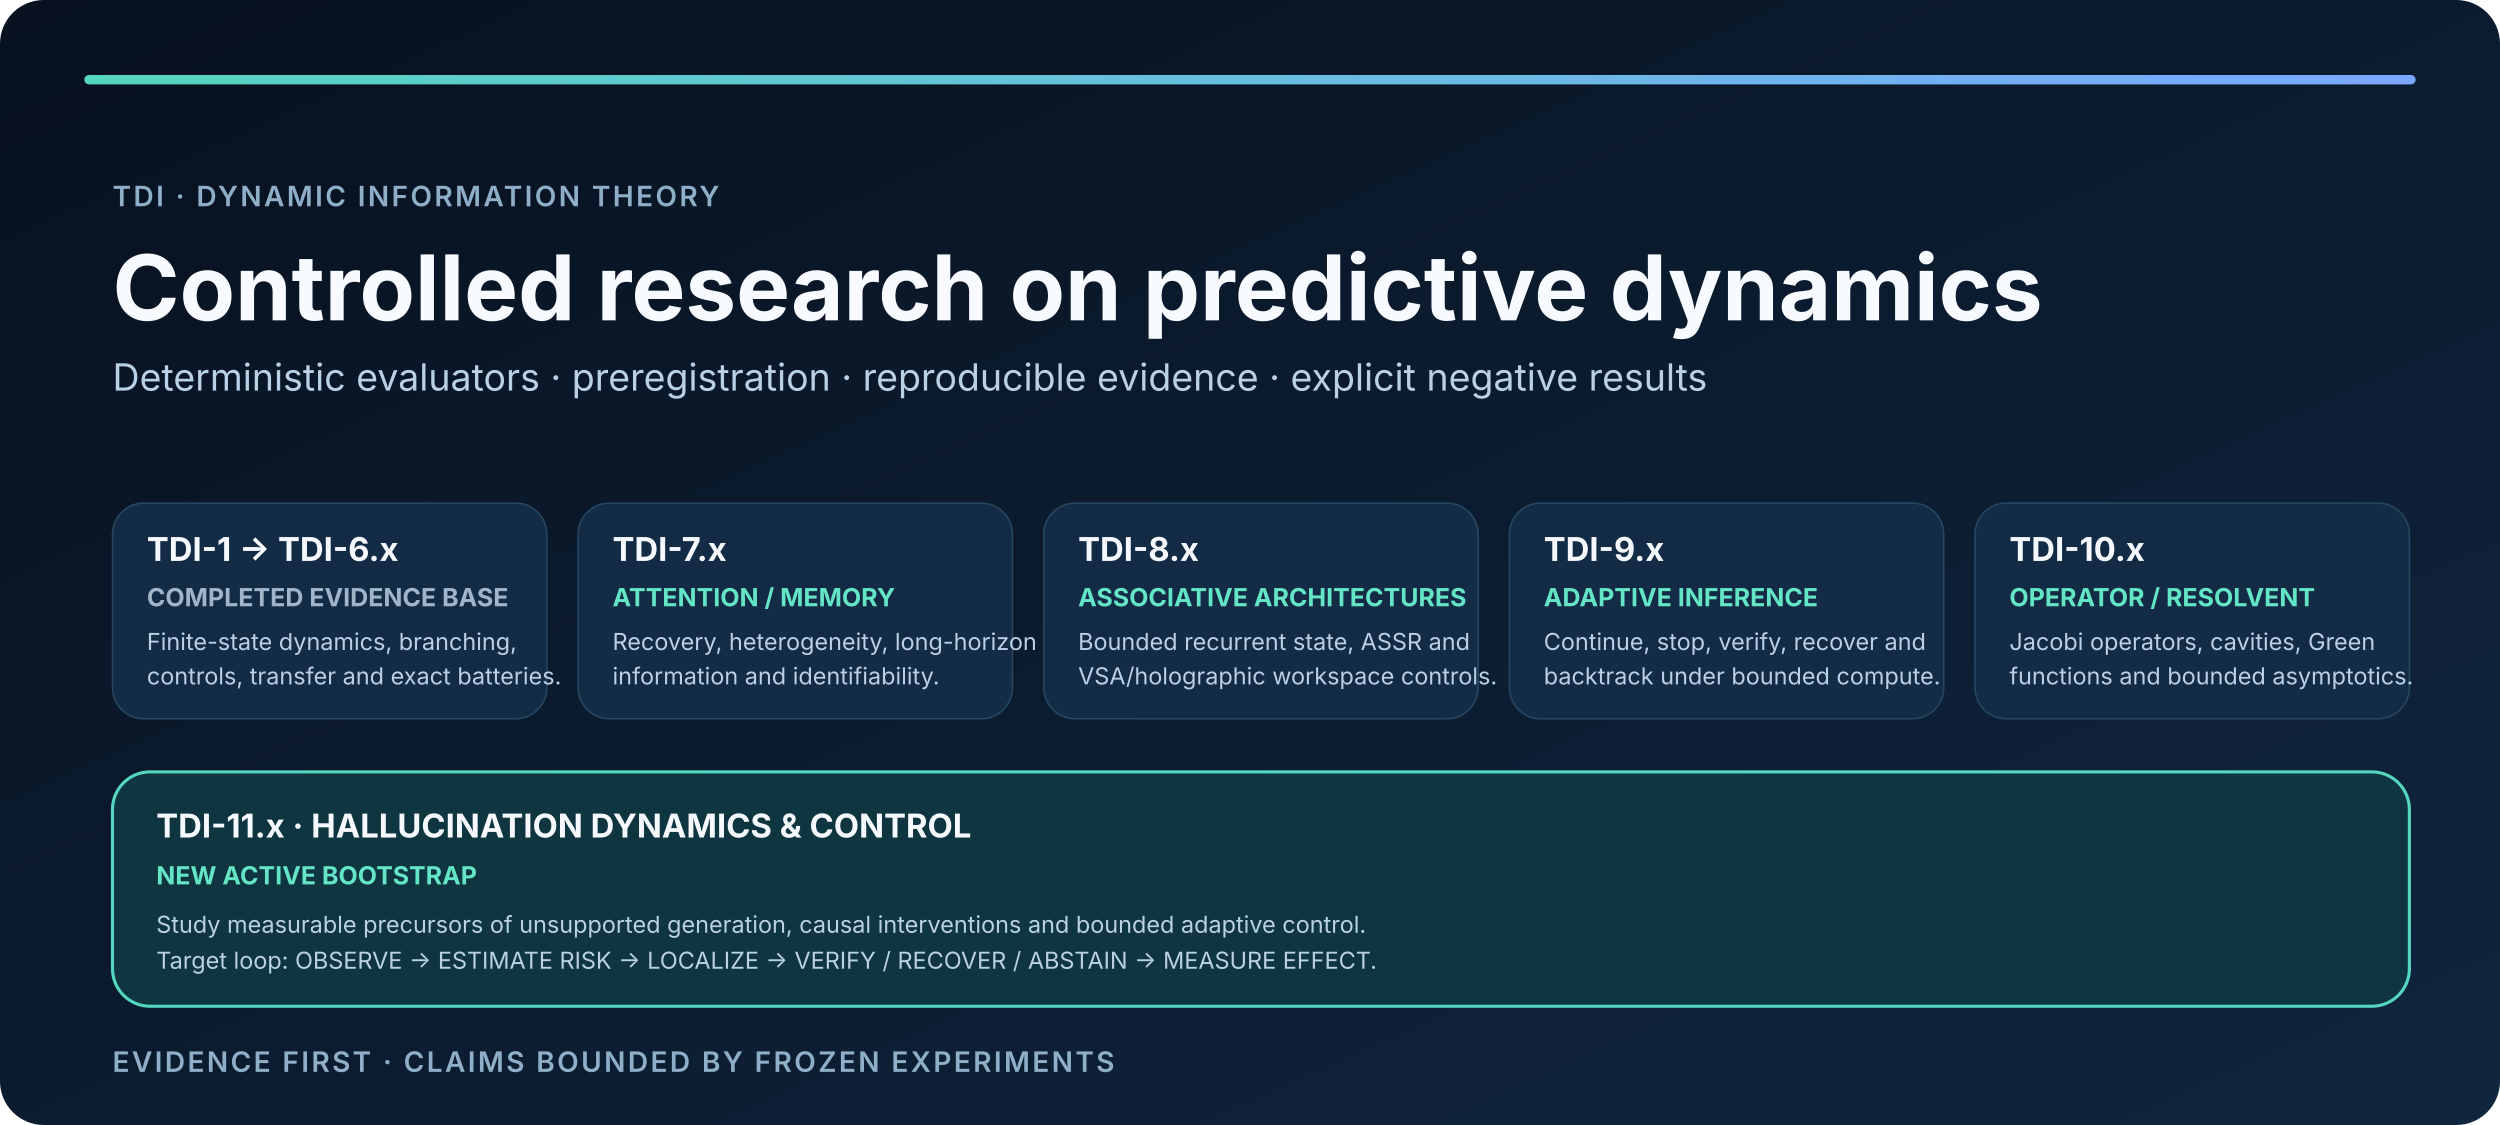
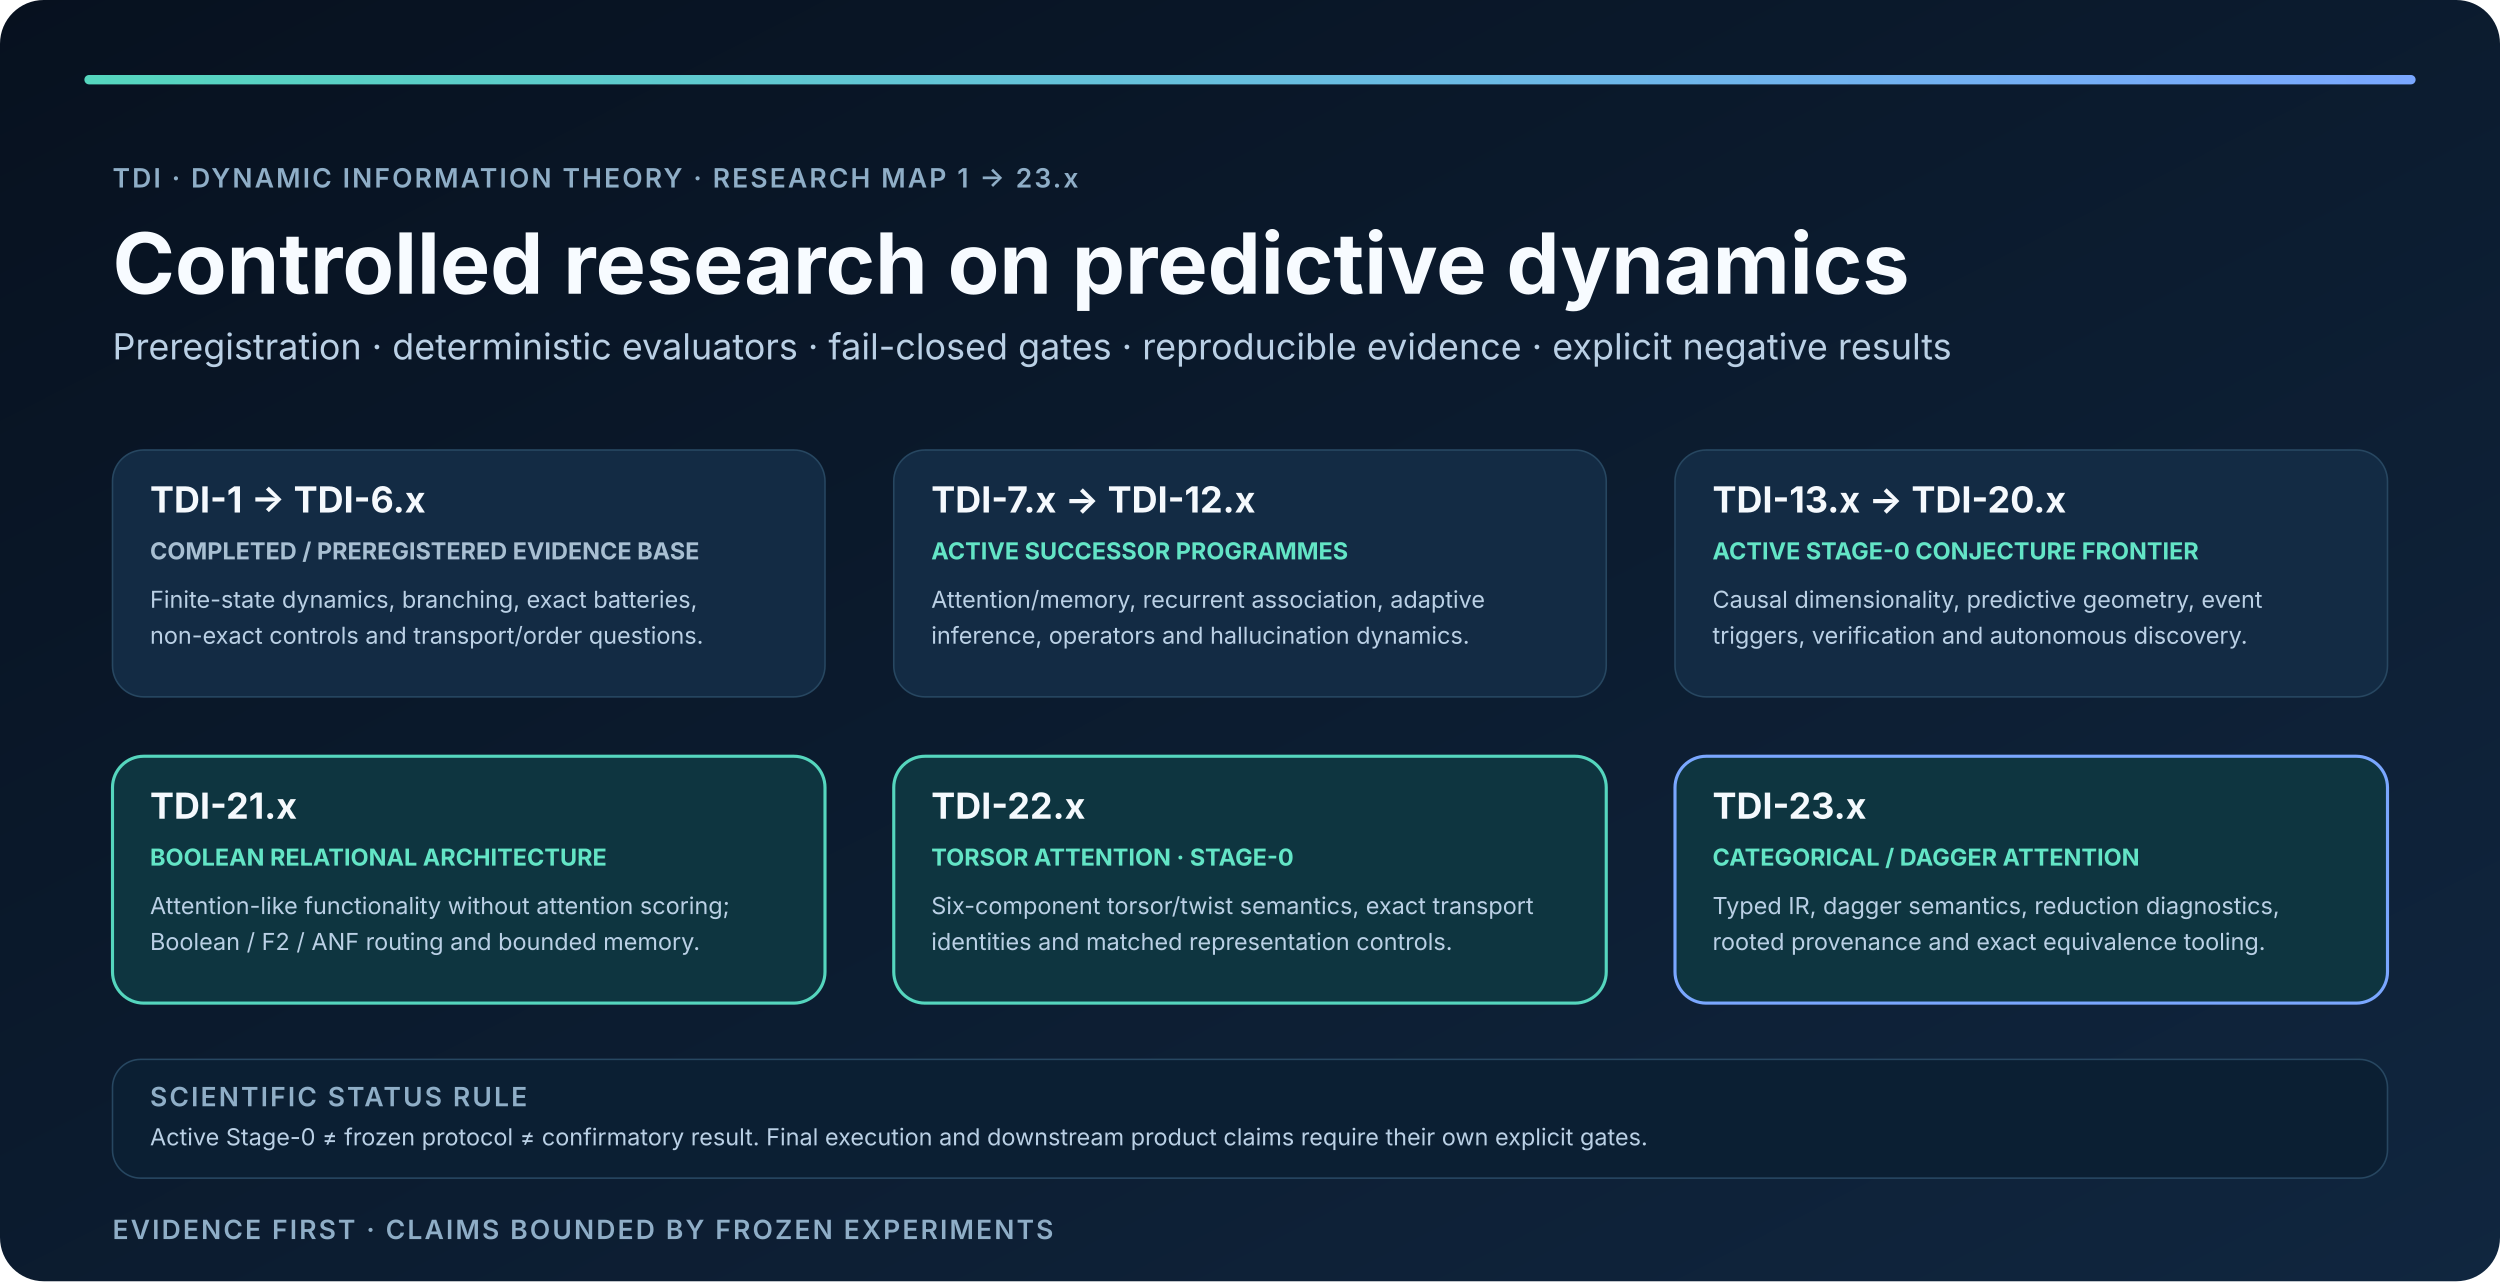
- <svg xmlns="http://www.w3.org/2000/svg" width="1600" height="720" viewBox="0 0 1600 720" role="img" aria-labelledby="title desc">
+ <svg xmlns="http://www.w3.org/2000/svg" width="1600" height="820" viewBox="0 0 1600 820" role="img" aria-labelledby="title desc">
  <defs>
    <linearGradient id="bg" x1="0" y1="0" x2="1" y2="1">
      <stop offset="0" stop-color="#07111f" />
      <stop offset="1" stop-color="#10263f" />
    </linearGradient>
    <linearGradient id="accent" x1="0" y1="0" x2="1" y2="0">
      <stop offset="0" stop-color="#55d6be" />
      <stop offset="1" stop-color="#7aa7ff" />
    </linearGradient>
    <style>
-       .title { font: 700 58px system-ui, -apple-system, Segoe UI, sans-serif; fill: #f7fbff; }
-       .subtitle { font: 400 24px system-ui, -apple-system, Segoe UI, sans-serif; fill: #bad0e5; }
-       .small { font: 600 18px system-ui, -apple-system, Segoe UI, sans-serif; fill: #8faec7; letter-spacing: 1.5px; }
-       .stage { font: 700 21px system-ui, -apple-system, Segoe UI, sans-serif; fill: #f5f9fd; }
+       .title { font: 700 54px system-ui, -apple-system, Segoe UI, sans-serif; fill: #f7fbff; }
+       .subtitle { font: 400 23px system-ui, -apple-system, Segoe UI, sans-serif; fill: #bad0e5; }
+       .small { font: 600 17px system-ui, -apple-system, Segoe UI, sans-serif; fill: #8faec7; letter-spacing: 1.35px; }
+       .stage { font: 700 23px system-ui, -apple-system, Segoe UI, sans-serif; fill: #f5f9fd; }
+       .status { font: 700 15px system-ui, -apple-system, Segoe UI, sans-serif; fill: #63e5c6; }
+       .done { font: 700 15px system-ui, -apple-system, Segoe UI, sans-serif; fill: #a8bfd2; }
      .desc { font: 400 15px system-ui, -apple-system, Segoe UI, sans-serif; fill: #bad0e5; }
-       .active { font: 700 16px system-ui, -apple-system, Segoe UI, sans-serif; fill: #63e5c6; }
-       .done { font: 700 16px system-ui, -apple-system, Segoe UI, sans-serif; fill: #9fb6ca; }
    </style>
  </defs>
-   <rect width="1600" height="720" rx="28" fill="url(#bg)" />
+   <rect width="1600" height="820" rx="28" fill="url(#bg)" />
  <rect x="54" y="48" width="1492" height="6" rx="3" fill="url(#accent)" />
-   <text x="72" y="132" class="small">TDI · DYNAMIC INFORMATION THEORY</text>
-   <text x="72" y="205" class="title">Controlled research on predictive dynamics</text>
-   <text x="72" y="250" class="subtitle">Deterministic evaluators · preregistration · reproducible evidence · explicit negative results</text>
-   <g transform="translate(72 322)">
-     <rect width="278" height="138" rx="20" fill="#132b44" stroke="#274761" />
-     <text x="22" y="37" class="stage">TDI-1 → TDI-6.x</text>
-     <text x="22" y="66" class="done">COMPLETED EVIDENCE BASE</text>
-     <text x="22" y="94" class="desc">Finite-state dynamics, branching,</text>
-     <text x="22" y="116" class="desc">controls, transfer and exact batteries.</text>
+   <text x="72" y="120" class="small">TDI · DYNAMIC INFORMATION THEORY · RESEARCH MAP 1 → 23.x</text>
+   <text x="72" y="188" class="title">Controlled research on predictive dynamics</text>
+   <text x="72" y="230" class="subtitle">Preregistration · deterministic evaluators · fail-closed gates · reproducible evidence · explicit negative results</text>
+   <g transform="translate(72 288)">
+     <rect width="456" height="158" rx="20" fill="#132b44" stroke="#274761" />
+     <text x="24" y="40" class="stage">TDI-1 → TDI-6.x</text>
+     <text x="24" y="70" class="done">COMPLETED / PREREGISTERED EVIDENCE BASE</text>
+     <text x="24" y="101" class="desc">Finite-state dynamics, branching, exact batteries,</text>
+     <text x="24" y="124" class="desc">non-exact controls and transport/order questions.</text>
  </g>
-   <g transform="translate(370 322)">
-     <rect width="278" height="138" rx="20" fill="#132b44" stroke="#274761" />
-     <text x="22" y="37" class="stage">TDI-7.x</text>
-     <text x="22" y="66" class="active">ATTENTION / MEMORY</text>
-     <text x="22" y="94" class="desc">Recovery, heterogeneity, long-horizon</text>
-     <text x="22" y="116" class="desc">information and identifiability.</text>
+   <g transform="translate(572 288)">
+     <rect width="456" height="158" rx="20" fill="#132b44" stroke="#274761" />
+     <text x="24" y="40" class="stage">TDI-7.x → TDI-12.x</text>
+     <text x="24" y="70" class="status">ACTIVE SUCCESSOR PROGRAMMES</text>
+     <text x="24" y="101" class="desc">Attention/memory, recurrent association, adaptive</text>
+     <text x="24" y="124" class="desc">inference, operators and hallucination dynamics.</text>
  </g>
-   <g transform="translate(668 322)">
-     <rect width="278" height="138" rx="20" fill="#132b44" stroke="#274761" />
-     <text x="22" y="37" class="stage">TDI-8.x</text>
-     <text x="22" y="66" class="active">ASSOCIATIVE ARCHITECTURES</text>
-     <text x="22" y="94" class="desc">Bounded recurrent state, ASSR and</text>
-     <text x="22" y="116" class="desc">VSA/holographic workspace controls.</text>
+   <g transform="translate(1072 288)">
+     <rect width="456" height="158" rx="20" fill="#132b44" stroke="#274761" />
+     <text x="24" y="40" class="stage">TDI-13.x → TDI-20.x</text>
+     <text x="24" y="70" class="status">ACTIVE STAGE-0 CONJECTURE FRONTIER</text>
+     <text x="24" y="101" class="desc">Causal dimensionality, predictive geometry, event</text>
+     <text x="24" y="124" class="desc">triggers, verification and autonomous discovery.</text>
  </g>
-   <g transform="translate(966 322)">
-     <rect width="278" height="138" rx="20" fill="#132b44" stroke="#274761" />
-     <text x="22" y="37" class="stage">TDI-9.x</text>
-     <text x="22" y="66" class="active">ADAPTIVE INFERENCE</text>
-     <text x="22" y="94" class="desc">Continue, stop, verify, recover and</text>
-     <text x="22" y="116" class="desc">backtrack under bounded compute.</text>
+   <g transform="translate(72 484)">
+     <rect width="456" height="158" rx="20" fill="#0e3540" stroke="#55d6be" stroke-width="2" />
+     <text x="24" y="40" class="stage">TDI-21.x</text>
+     <text x="24" y="70" class="status">BOOLEAN RELATIONAL ARCHITECTURE</text>
+     <text x="24" y="101" class="desc">Attention-like functionality without attention scoring;</text>
+     <text x="24" y="124" class="desc">Boolean / F2 / ANF routing and bounded memory.</text>
  </g>
-   <g transform="translate(1264 322)">
-     <rect width="278" height="138" rx="20" fill="#132b44" stroke="#274761" />
-     <text x="22" y="37" class="stage">TDI-10.x</text>
-     <text x="22" y="66" class="active">OPERATOR / RESOLVENT</text>
-     <text x="22" y="94" class="desc">Jacobi operators, cavities, Green</text>
-     <text x="22" y="116" class="desc">functions and bounded asymptotics.</text>
+   <g transform="translate(572 484)">
+     <rect width="456" height="158" rx="20" fill="#0e3540" stroke="#55d6be" stroke-width="2" />
+     <text x="24" y="40" class="stage">TDI-22.x</text>
+     <text x="24" y="70" class="status">TORSOR ATTENTION · STAGE-0</text>
+     <text x="24" y="101" class="desc">Six-component torsor/twist semantics, exact transport</text>
+     <text x="24" y="124" class="desc">identities and matched representation controls.</text>
  </g>
-   <g transform="translate(72 494)">
-     <rect width="1470" height="150" rx="24" fill="#0e3540" stroke="#55d6be" stroke-width="2" />
-     <text x="28" y="42" class="stage">TDI-11.x · HALLUCINATION DYNAMICS &amp; CONTROL</text>
-     <text x="28" y="72" class="active">NEW ACTIVE BOOTSTRAP</text>
-     <text x="28" y="103" class="desc">Study measurable precursors of unsupported generation, causal interventions and bounded adaptive control.</text>
-     <text x="28" y="126" class="desc">Target loop: OBSERVE → ESTIMATE RISK → LOCALIZE → VERIFY / RECOVER / ABSTAIN → MEASURE EFFECT.</text>
+   <g transform="translate(1072 484)">
+     <rect width="456" height="158" rx="20" fill="#0e3540" stroke="#7aa7ff" stroke-width="2" />
+     <text x="24" y="40" class="stage">TDI-23.x</text>
+     <text x="24" y="70" class="status">CATEGORICAL / DAGGER ATTENTION</text>
+     <text x="24" y="101" class="desc">Typed IR, dagger semantics, reduction diagnostics,</text>
+     <text x="24" y="124" class="desc">rooted provenance and exact equivalence tooling.</text>
  </g>
-   <text x="72" y="686" class="small">EVIDENCE FIRST · CLAIMS BOUNDED BY FROZEN EXPERIMENTS</text>
+   <g transform="translate(72 678)">
+     <rect width="1456" height="76" rx="18" fill="#0b1f33" stroke="#274761" />
+     <text x="24" y="30" class="small">SCIENTIFIC STATUS RULE</text>
+     <text x="24" y="55" class="desc">Active Stage-0 ≠ frozen protocol ≠ confirmatory result. Final execution and downstream product claims require their own explicit gates.</text>
+   </g>
+   <text x="72" y="793" class="small">EVIDENCE FIRST · CLAIMS BOUNDED BY FROZEN EXPERIMENTS</text>
</svg>
